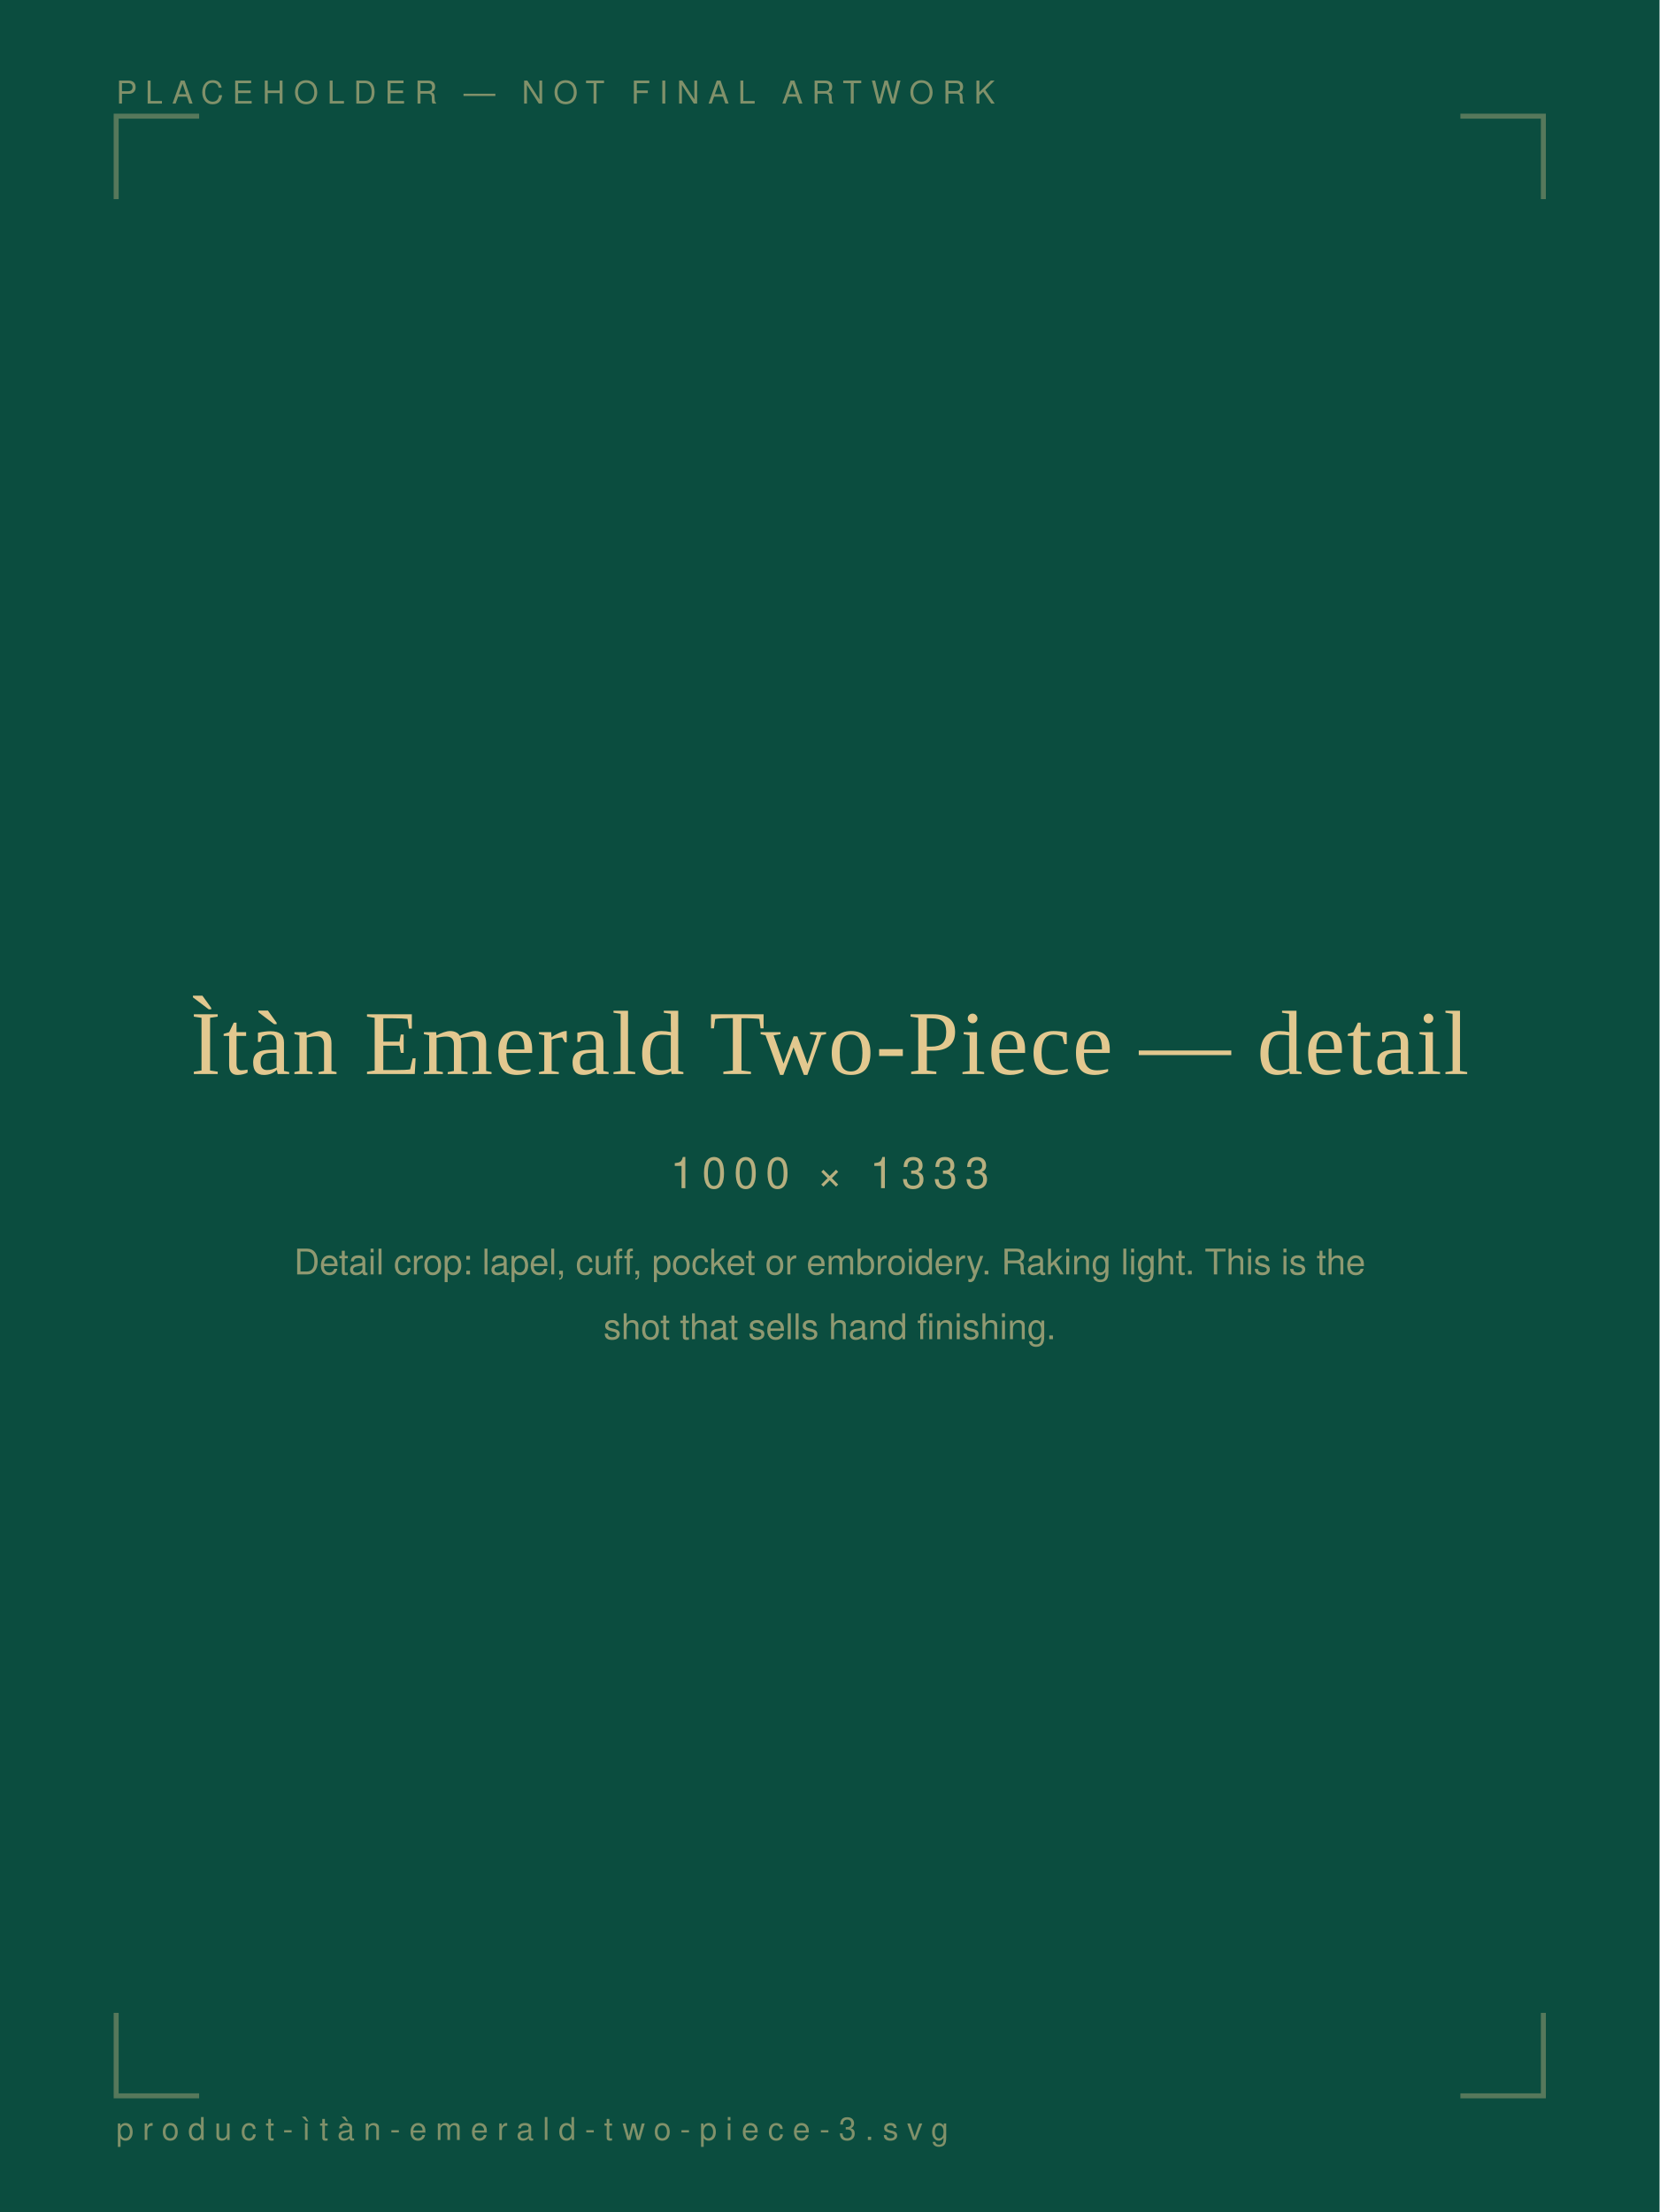
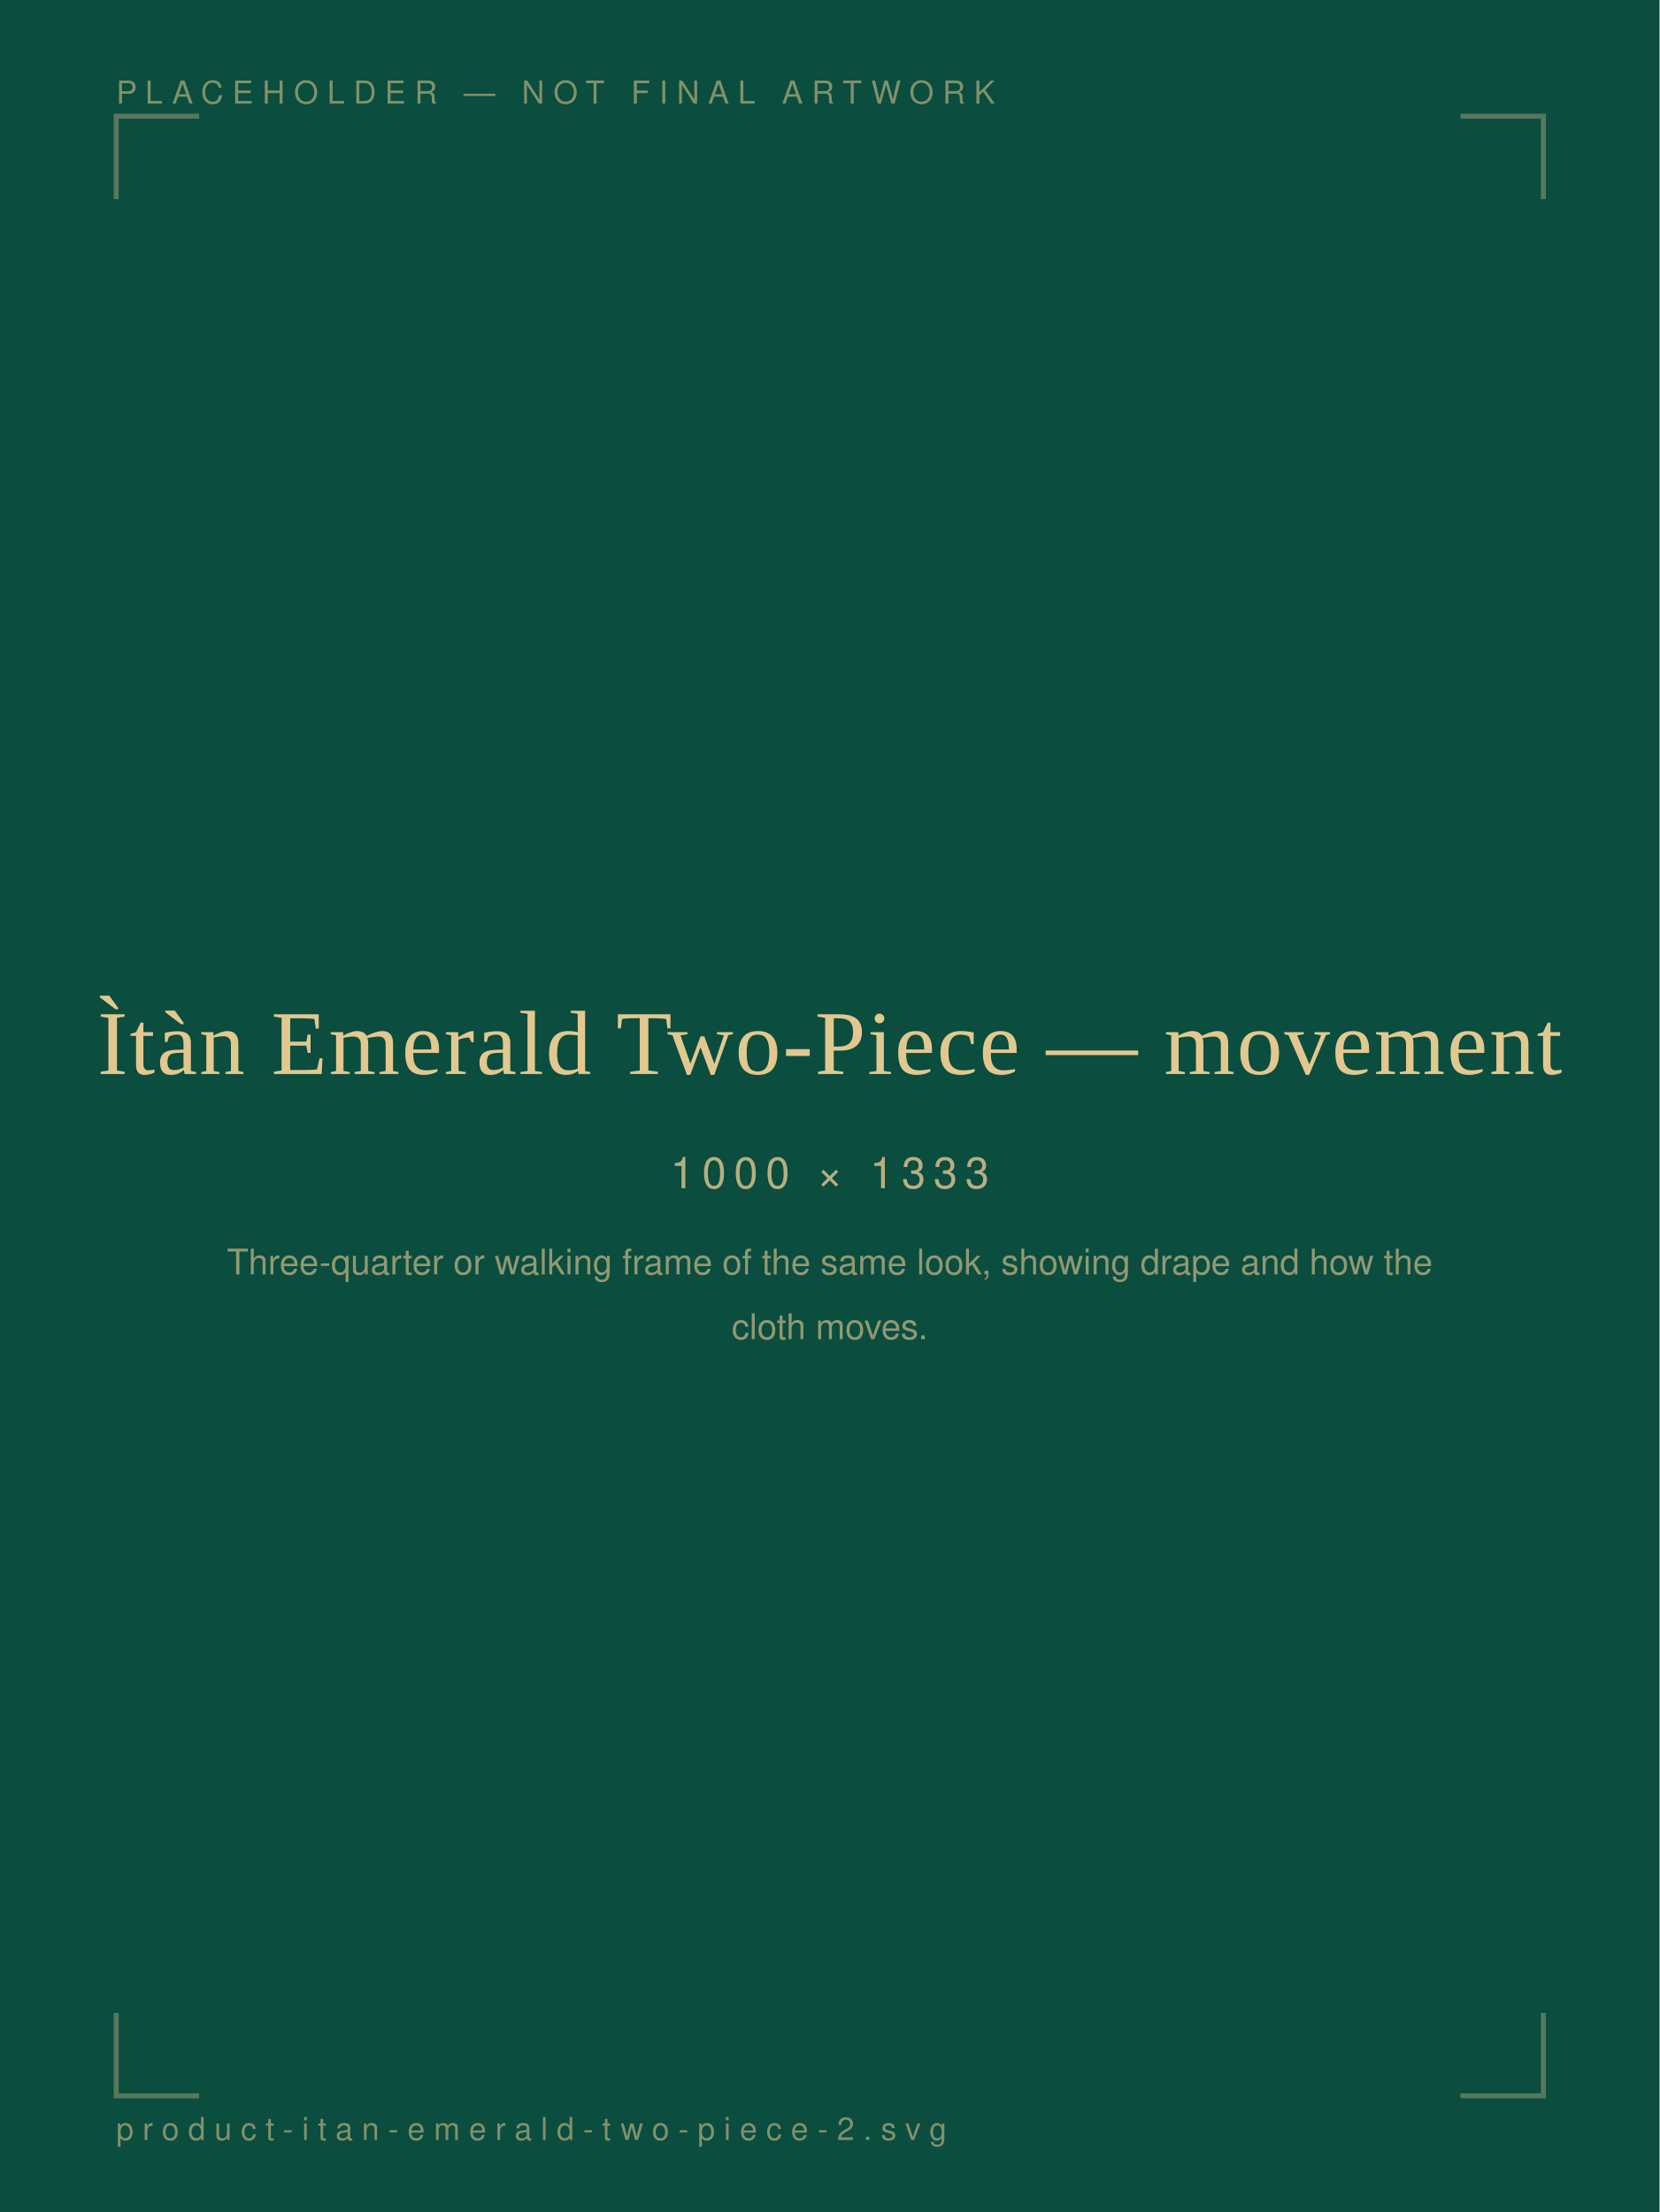
- <svg xmlns="http://www.w3.org/2000/svg" width="1000" height="1333" viewBox="0 0 1000 1333" role="img" aria-label="Placeholder for Ìtàn Emerald Two-Piece — detail">
+ <svg xmlns="http://www.w3.org/2000/svg" width="1000" height="1333" viewBox="0 0 1000 1333" role="img" aria-label="Placeholder for Ìtàn Emerald Two-Piece — movement">
  <rect width="1000" height="1333" fill="#0B4D3F" />
  <g stroke="#E2C88F" stroke-opacity="0.35" stroke-width="3" fill="none">
    <path d="M70 120V70h50" />
    <path d="M880 70h50v50" />
    <path d="M930 1213v50h-50" />
    <path d="M120 1263h-50v-50" />
  </g>
  <g font-family="Georgia, 'Times New Roman', serif" fill="#E2C88F" text-anchor="middle">
-     <text x="500" y="647.25" font-size="55" letter-spacing="1.1">Ìtàn Emerald Two-Piece — detail</text>
+     <text x="500" y="647.25" font-size="55" letter-spacing="1.1">Ìtàn Emerald Two-Piece — movement</text>
  </g>
  <g font-family="Helvetica, Arial, sans-serif" fill="#E2C88F" fill-opacity="0.8" text-anchor="middle">
    <text x="500" y="716" font-size="26" letter-spacing="4.68">1000 × 1333</text>
-     <text x="500" y="768" font-size="21.32" fill-opacity="0.62">Detail crop: lapel, cuff, pocket or embroidery. Raking light. This is the</text>
-     <text x="500" y="807" font-size="21.32" fill-opacity="0.62">shot that sells hand finishing.</text>
+     <text x="500" y="768" font-size="21.32" fill-opacity="0.62">Three-quarter or walking frame of the same look, showing drape and how the</text>
+     <text x="500" y="807" font-size="21.32" fill-opacity="0.62">cloth moves.</text>
  </g>
  <g font-family="Helvetica, Arial, sans-serif" fill="#E2C88F" fill-opacity="0.55" font-size="19" letter-spacing="5.32">
    <text x="70" y="62.4">PLACEHOLDER — NOT FINAL ARTWORK</text>
-     <text x="70" y="1289.6">product-ìtàn-emerald-two-piece-3.svg</text>
+     <text x="70" y="1289.6">product-itan-emerald-two-piece-2.svg</text>
  </g>
</svg>
